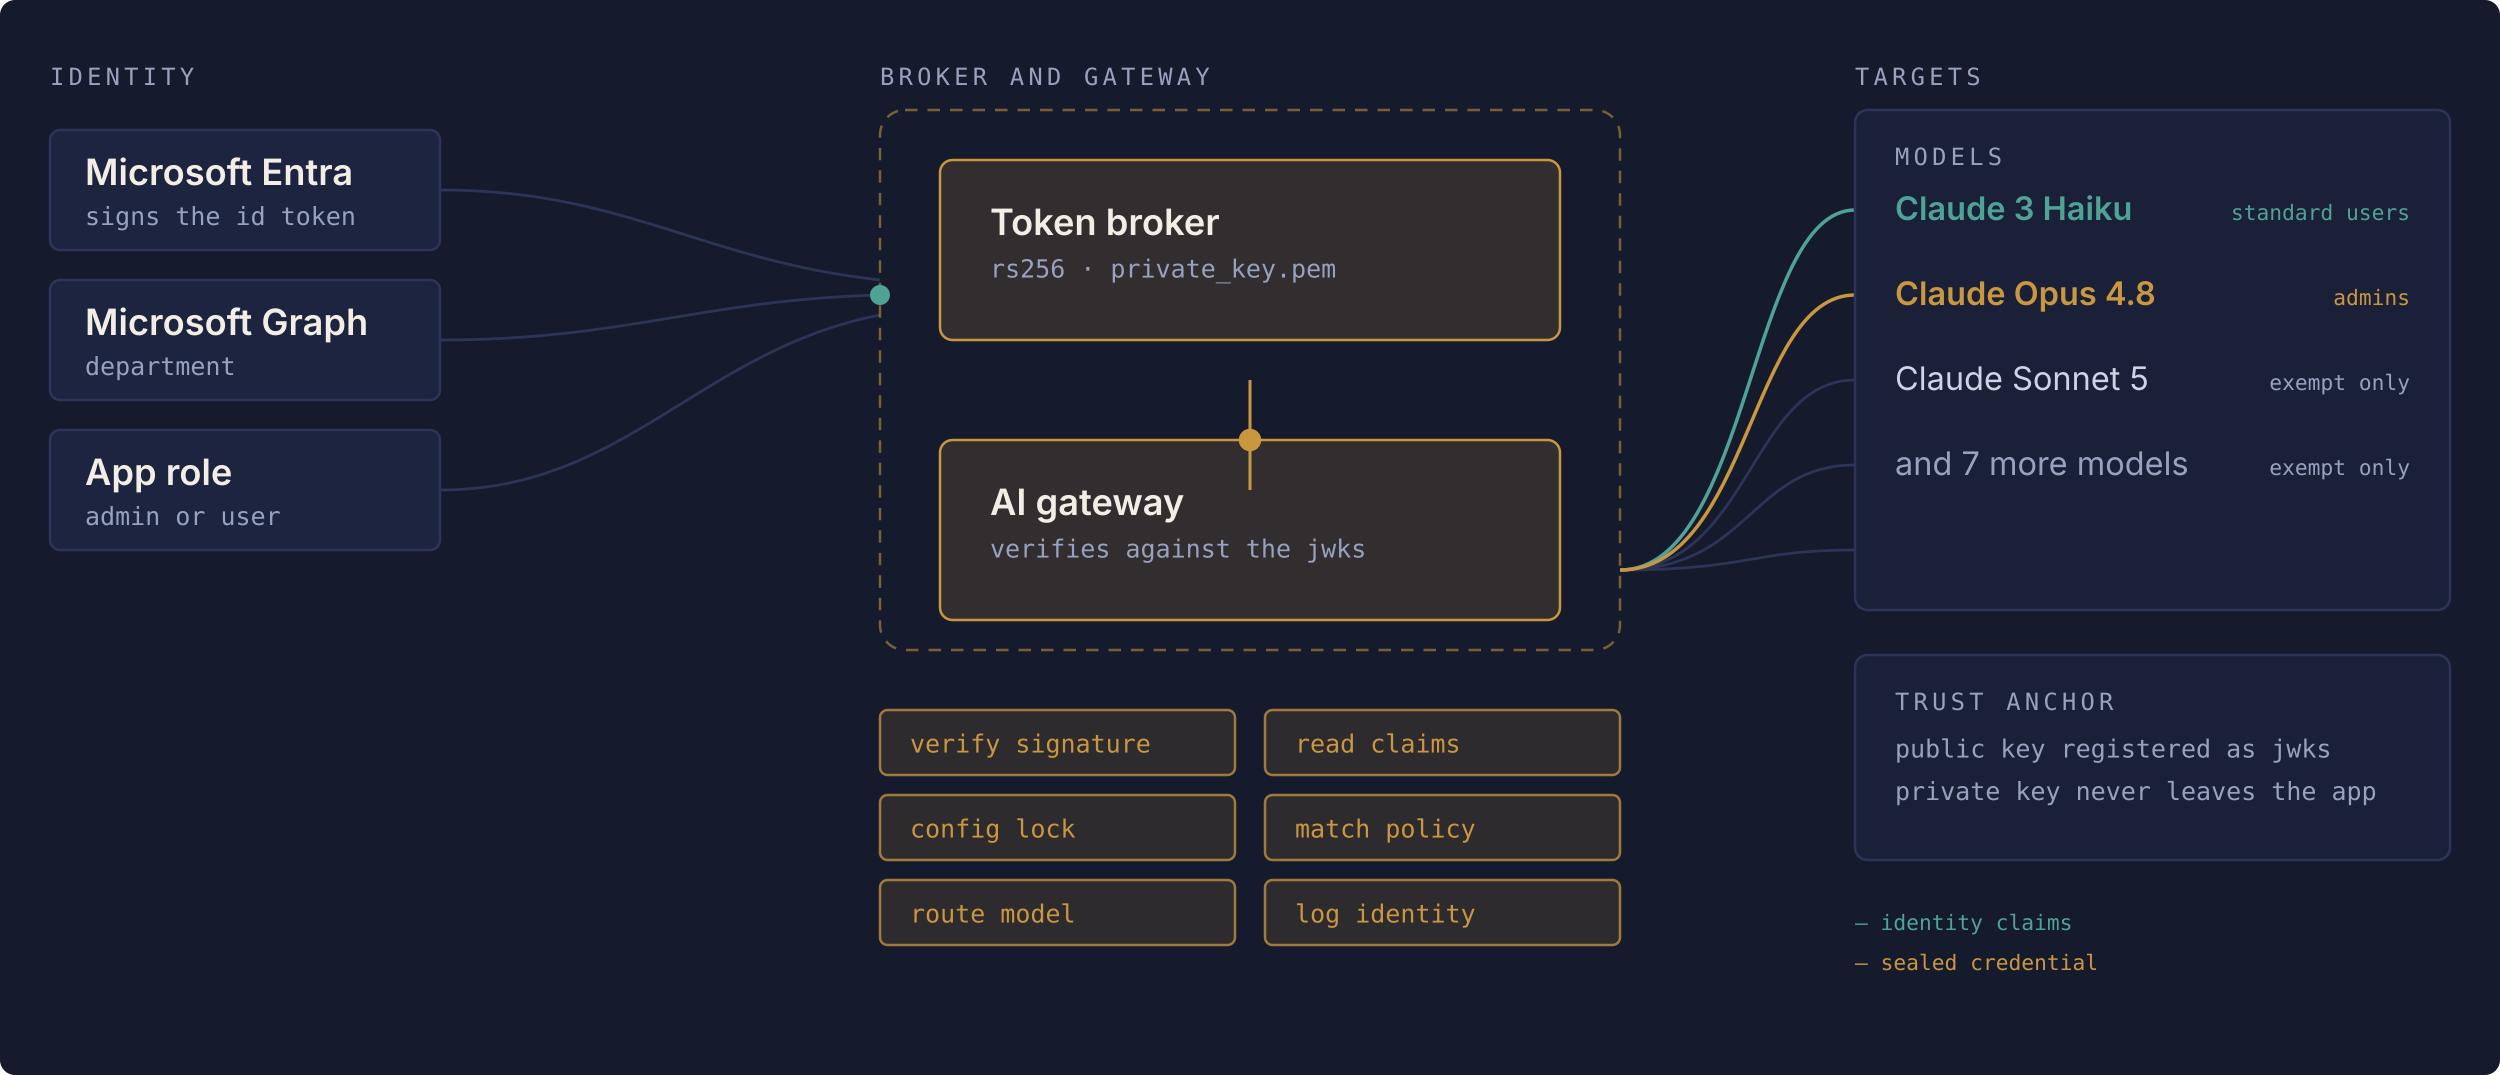
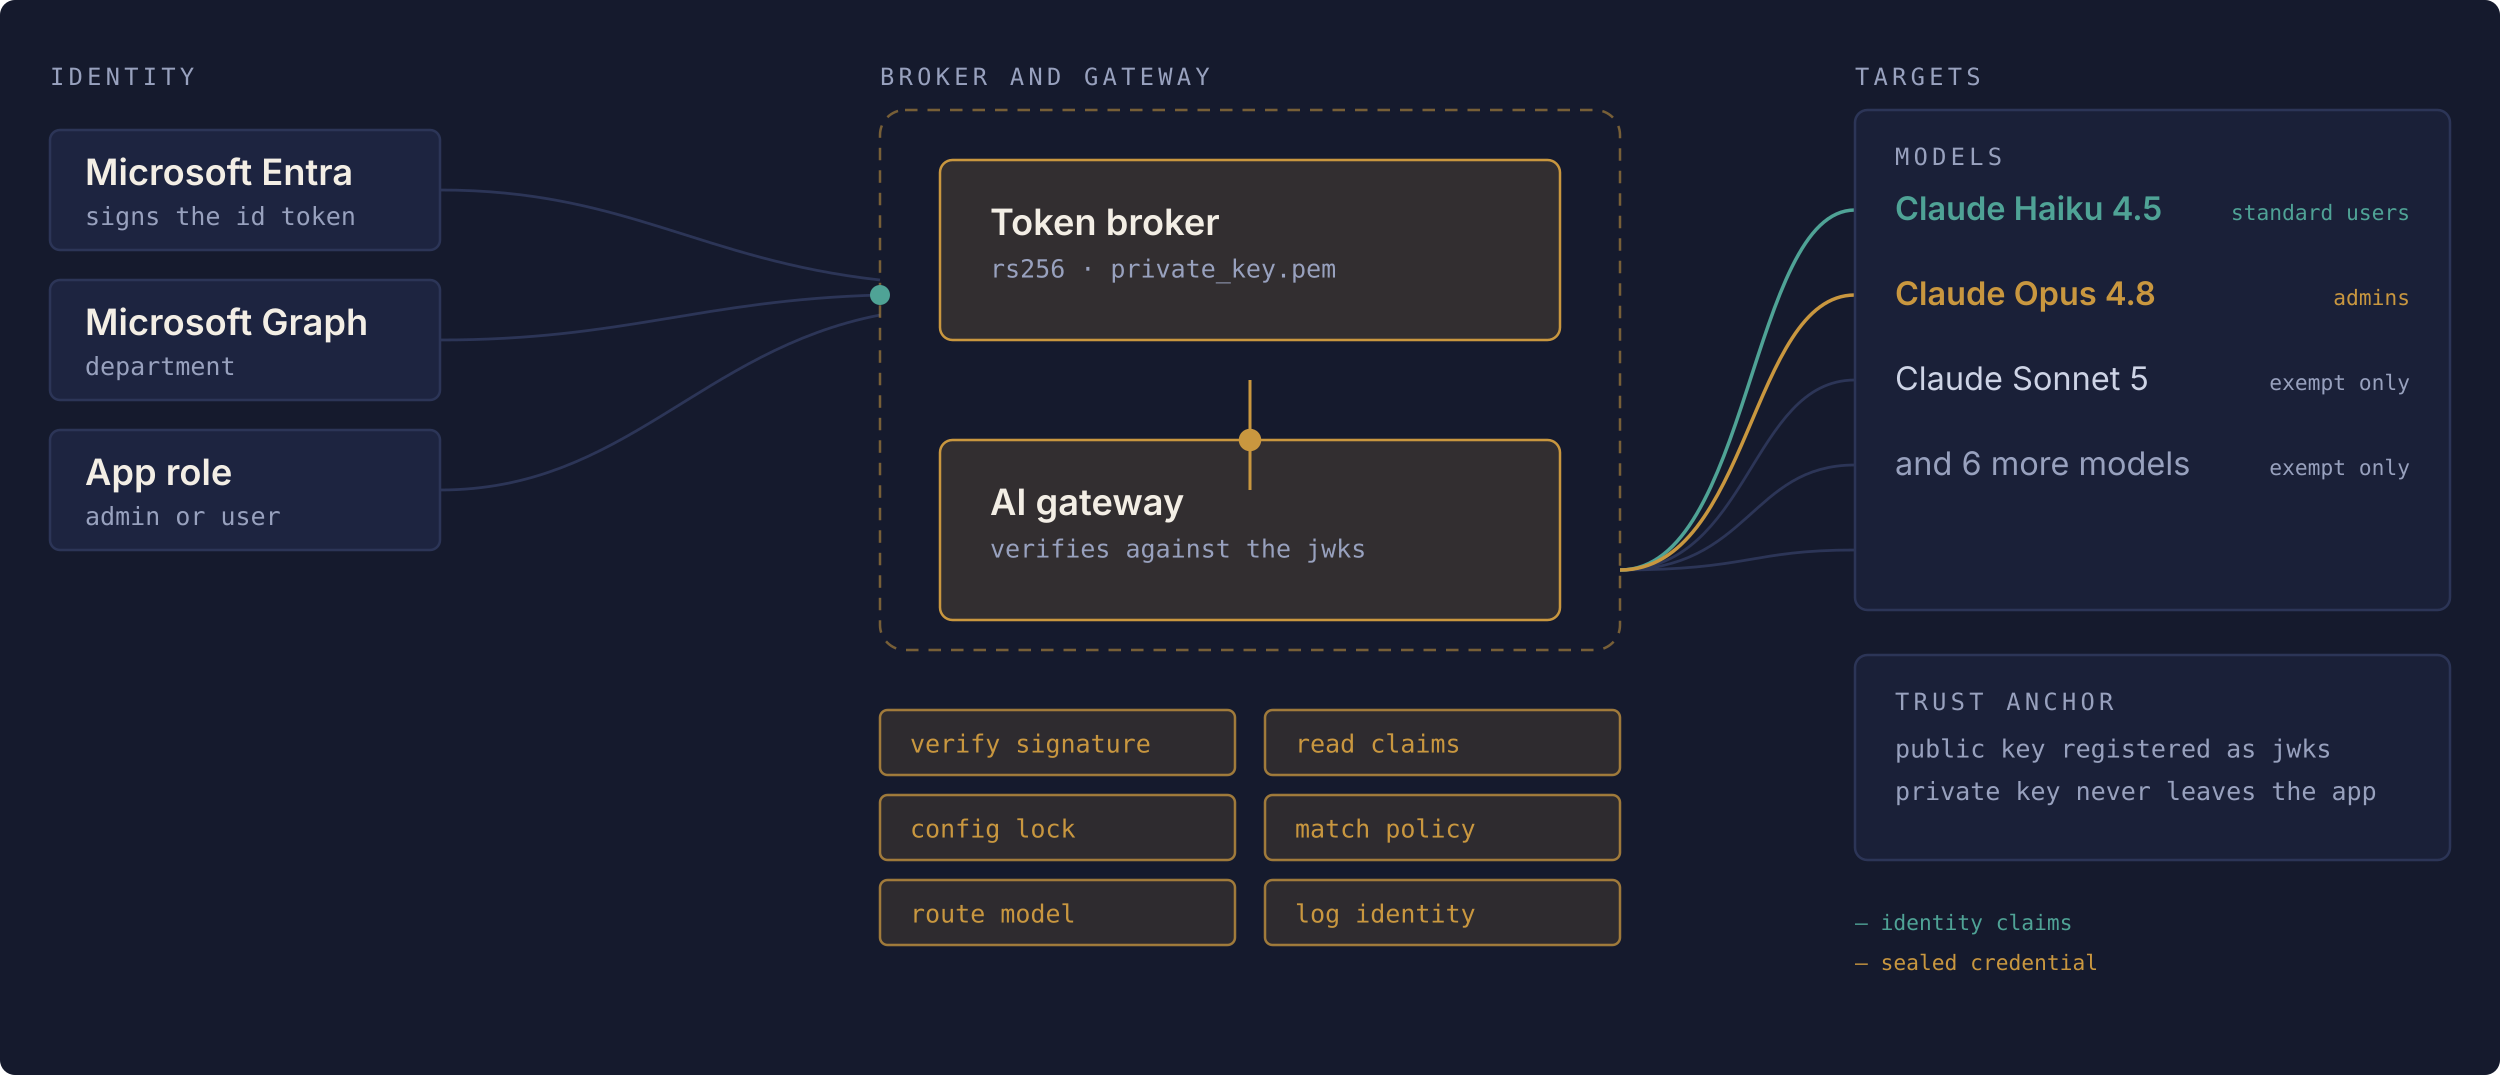
<svg xmlns="http://www.w3.org/2000/svg" viewBox="0 0 1000 430" width="1000" height="430" role="img" aria-label="Request flow from Microsoft Entra through the token broker and AI gateway to the models">
  <rect x="0" y="0" width="1000" height="430" rx="6" fill="#151A2D" />
  <g font-family="ui-monospace, SFMono-Regular, Menlo, monospace" font-size="9.5" letter-spacing="1.7" fill="#98A1BE">
    <text x="20" y="34">IDENTITY</text>
    <text x="352" y="34">BROKER AND GATEWAY</text>
    <text x="742" y="34">TARGETS</text>
  </g>
  <g fill="none" stroke="#2C3557" stroke-width="1.1">
    <path d="M 176 76  C 250 76, 280 104, 352 112" />
    <path d="M 176 136 C 250 136, 280 120, 352 118" />
    <path d="M 176 196 C 250 196, 280 140, 352 126" />
    <path d="M 648 228 C 700 228, 700 152, 742 152" />
    <path d="M 648 228 C 700 228, 700 186, 742 186" />
    <path d="M 648 228 C 700 228, 700 220, 742 220" />
  </g>
  <path d="M 500 152 L 500 196" fill="none" stroke="#C9973F" stroke-width="1.2" />
  <path d="M 648 228 C 700 228, 700 84, 742 84" fill="none" stroke="#4FA396" stroke-width="1.4" />
  <path d="M 648 228 C 700 228, 700 118, 742 118" fill="none" stroke="#C9973F" stroke-width="1.4" />
  <g fill="#1D2440" stroke="#2C3557">
    <rect x="20" y="52" width="156" height="48" rx="4" />
    <rect x="20" y="112" width="156" height="48" rx="4" />
    <rect x="20" y="172" width="156" height="48" rx="4" />
  </g>
  <g font-family="system-ui, -apple-system, Segoe UI, sans-serif" font-size="14.5" font-weight="600" fill="#F3EEE5">
    <text x="34" y="74">Microsoft Entra</text>
    <text x="34" y="134">Microsoft Graph</text>
    <text x="34" y="194">App role</text>
  </g>
  <g font-family="ui-monospace, SFMono-Regular, Menlo, monospace" font-size="10" fill="#98A1BE">
    <text x="34" y="90">signs the id token</text>
    <text x="34" y="150">department</text>
    <text x="34" y="210">admin or user</text>
  </g>
  <rect x="352" y="44" width="296" height="216" rx="10" fill="none" stroke="#C9973F" stroke-dasharray="5 4" opacity="0.55" />
  <rect x="376" y="64" width="248" height="72" rx="5" fill="#C9973F" fill-opacity="0.16" stroke="#C9973F" />
  <rect x="376" y="176" width="248" height="72" rx="5" fill="#C9973F" fill-opacity="0.16" stroke="#C9973F" />
  <g font-family="system-ui, -apple-system, Segoe UI, sans-serif" font-size="14.5" font-weight="600" fill="#F3EEE5">
    <text x="396" y="94">Token broker</text>
    <text x="396" y="206">AI gateway</text>
  </g>
  <g font-family="ui-monospace, SFMono-Regular, Menlo, monospace" font-size="10" fill="#98A1BE">
    <text x="396" y="111">rs256 · private_key.pem</text>
    <text x="396" y="223">verifies against the jwks</text>
  </g>
  <g fill="#C9973F" fill-opacity="0.14" stroke="#C9973F" stroke-opacity="0.75">
    <rect x="352" y="284" width="142" height="26" rx="3" />
    <rect x="506" y="284" width="142" height="26" rx="3" />
    <rect x="352" y="318" width="142" height="26" rx="3" />
    <rect x="506" y="318" width="142" height="26" rx="3" />
    <rect x="352" y="352" width="142" height="26" rx="3" />
    <rect x="506" y="352" width="142" height="26" rx="3" />
  </g>
  <g font-family="ui-monospace, SFMono-Regular, Menlo, monospace" font-size="10" fill="#C9973F">
    <text x="364" y="301">verify signature</text>
    <text x="518" y="301">read claims</text>
    <text x="364" y="335">config lock</text>
    <text x="518" y="335">match policy</text>
    <text x="364" y="369">route model</text>
    <text x="518" y="369">log identity</text>
  </g>
  <rect x="742" y="44" width="238" height="200" rx="5" fill="#1A2038" stroke="#2C3557" />
  <text x="758" y="66" font-family="ui-monospace, SFMono-Regular, Menlo, monospace" font-size="9.5" letter-spacing="1.7" fill="#98A1BE">MODELS</text>
  <g font-family="system-ui, -apple-system, Segoe UI, sans-serif" font-size="13">
-     <text x="758" y="88" fill="#4FA396" font-weight="600">Claude 3 Haiku</text>
+     <text x="758" y="88" fill="#4FA396" font-weight="600">Claude Haiku 4.5</text>
    <text x="758" y="122" fill="#C9973F" font-weight="600">Claude Opus 4.8</text>
    <text x="758" y="156" fill="#CED4E6">Claude Sonnet 5</text>
-     <text x="758" y="190" fill="#98A1BE">and 7 more models</text>
+     <text x="758" y="190" fill="#98A1BE">and 6 more models</text>
  </g>
  <g font-family="ui-monospace, SFMono-Regular, Menlo, monospace" font-size="8.5" text-anchor="end">
    <text x="964" y="88" fill="#4FA396">standard users</text>
    <text x="964" y="122" fill="#C9973F">admins</text>
    <text x="964" y="156" fill="#98A1BE">exempt only</text>
    <text x="964" y="190" fill="#98A1BE">exempt only</text>
  </g>
  <rect x="742" y="262" width="238" height="82" rx="5" fill="#1A2038" stroke="#2C3557" />
  <text x="758" y="284" font-family="ui-monospace, SFMono-Regular, Menlo, monospace" font-size="9.5" letter-spacing="1.7" fill="#98A1BE">TRUST ANCHOR</text>
  <g font-family="ui-monospace, SFMono-Regular, Menlo, monospace" font-size="10" fill="#98A1BE">
    <text x="758" y="303">public key registered as jwks</text>
    <text x="758" y="320">private key never leaves the app</text>
  </g>
  <circle cx="500" cy="176" r="4.5" fill="#C9973F" />
  <circle cx="352" cy="118" r="4" fill="#4FA396" />
  <g font-family="ui-monospace, SFMono-Regular, Menlo, monospace" font-size="8.5">
    <text x="742" y="372" fill="#4FA396">— identity claims</text>
    <text x="742" y="388" fill="#C9973F">— sealed credential</text>
  </g>
</svg>
